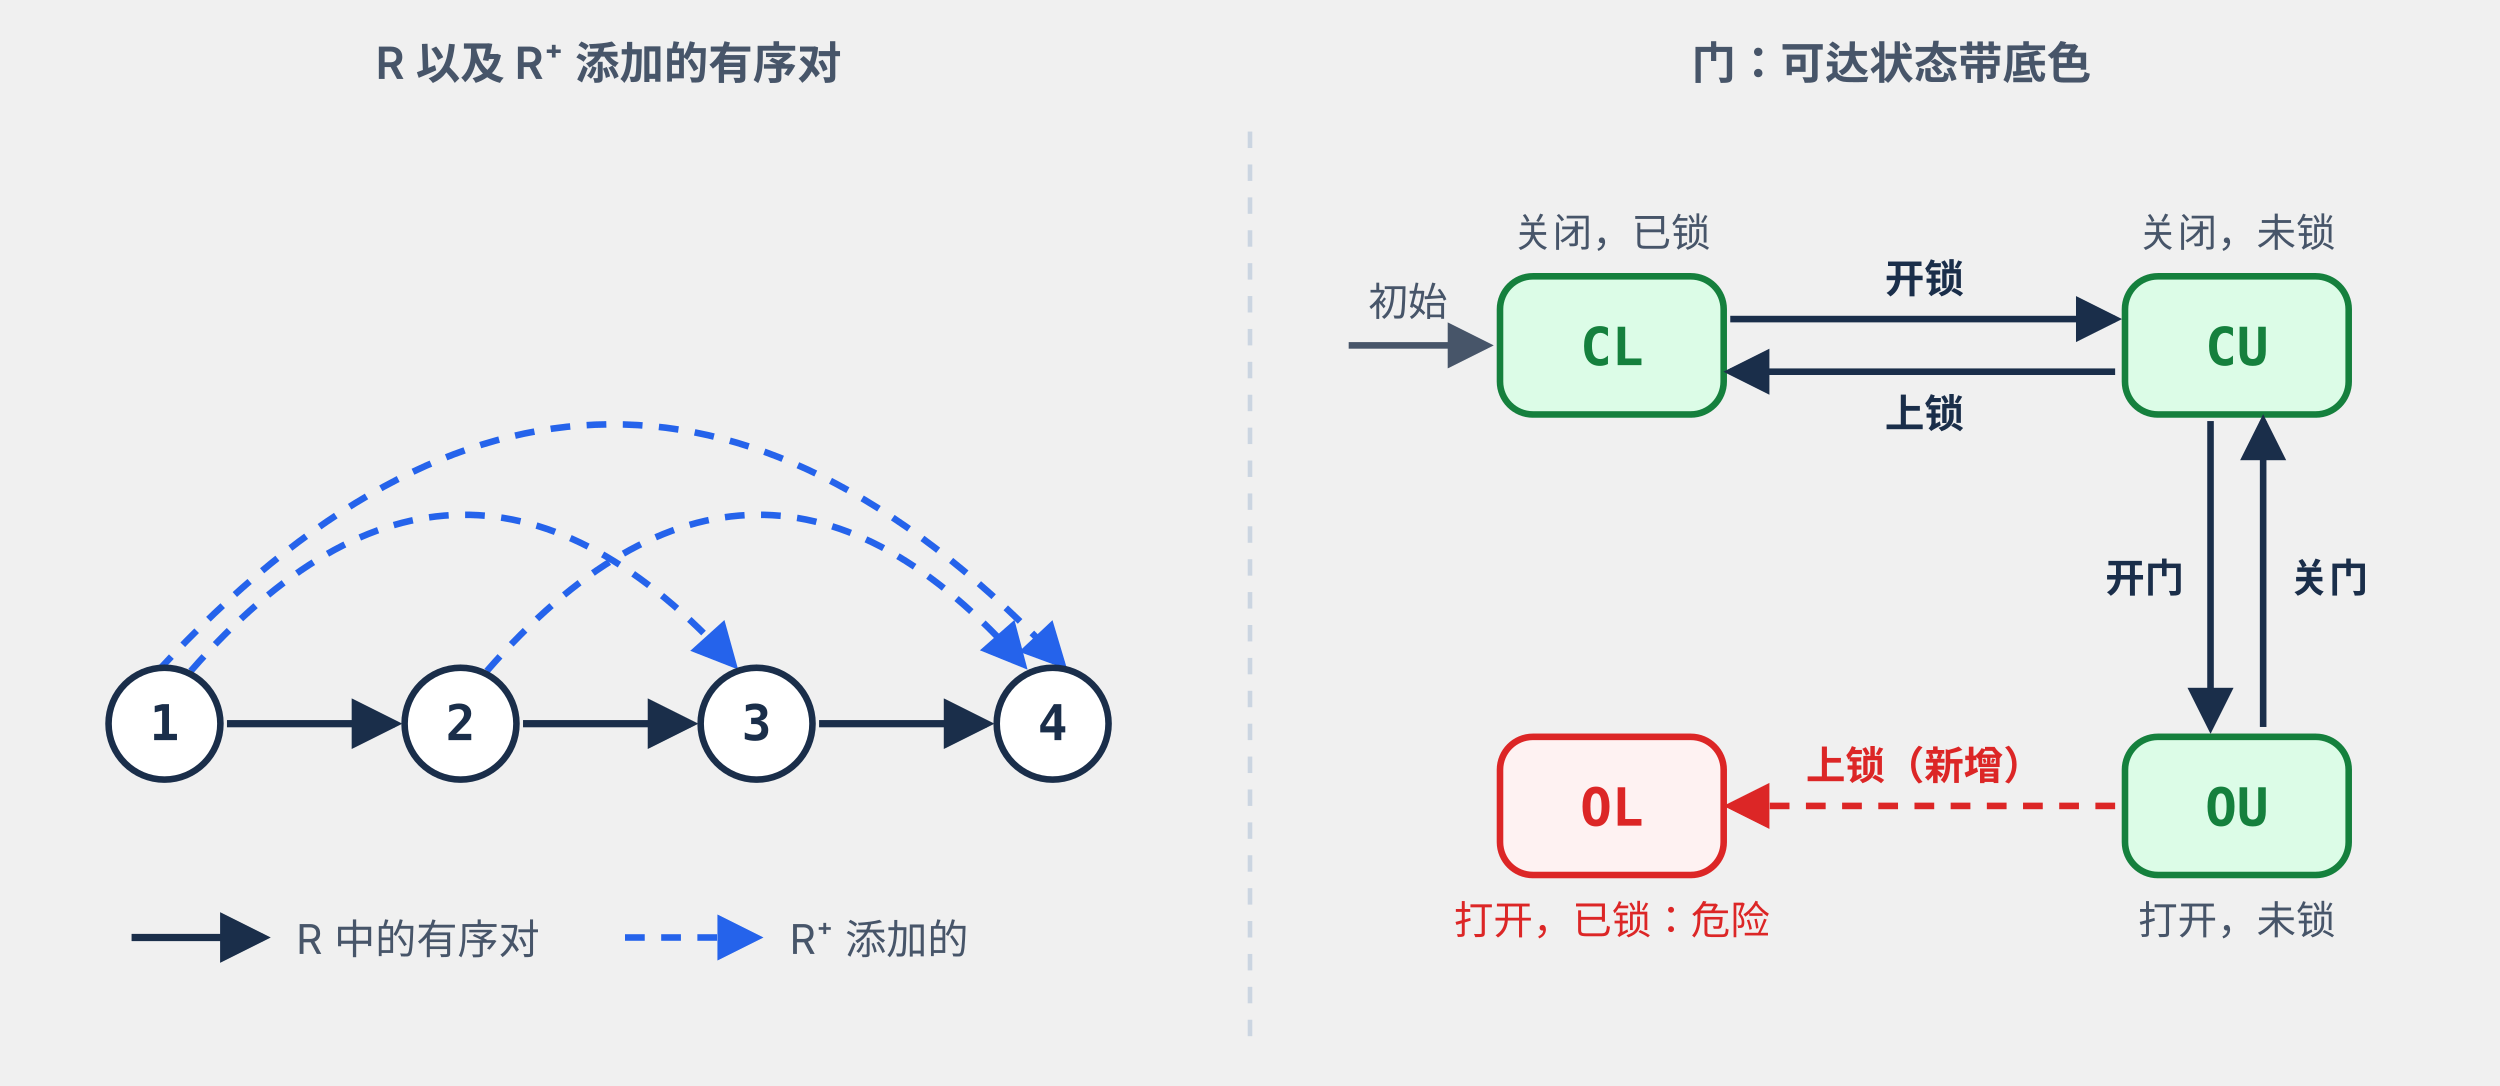
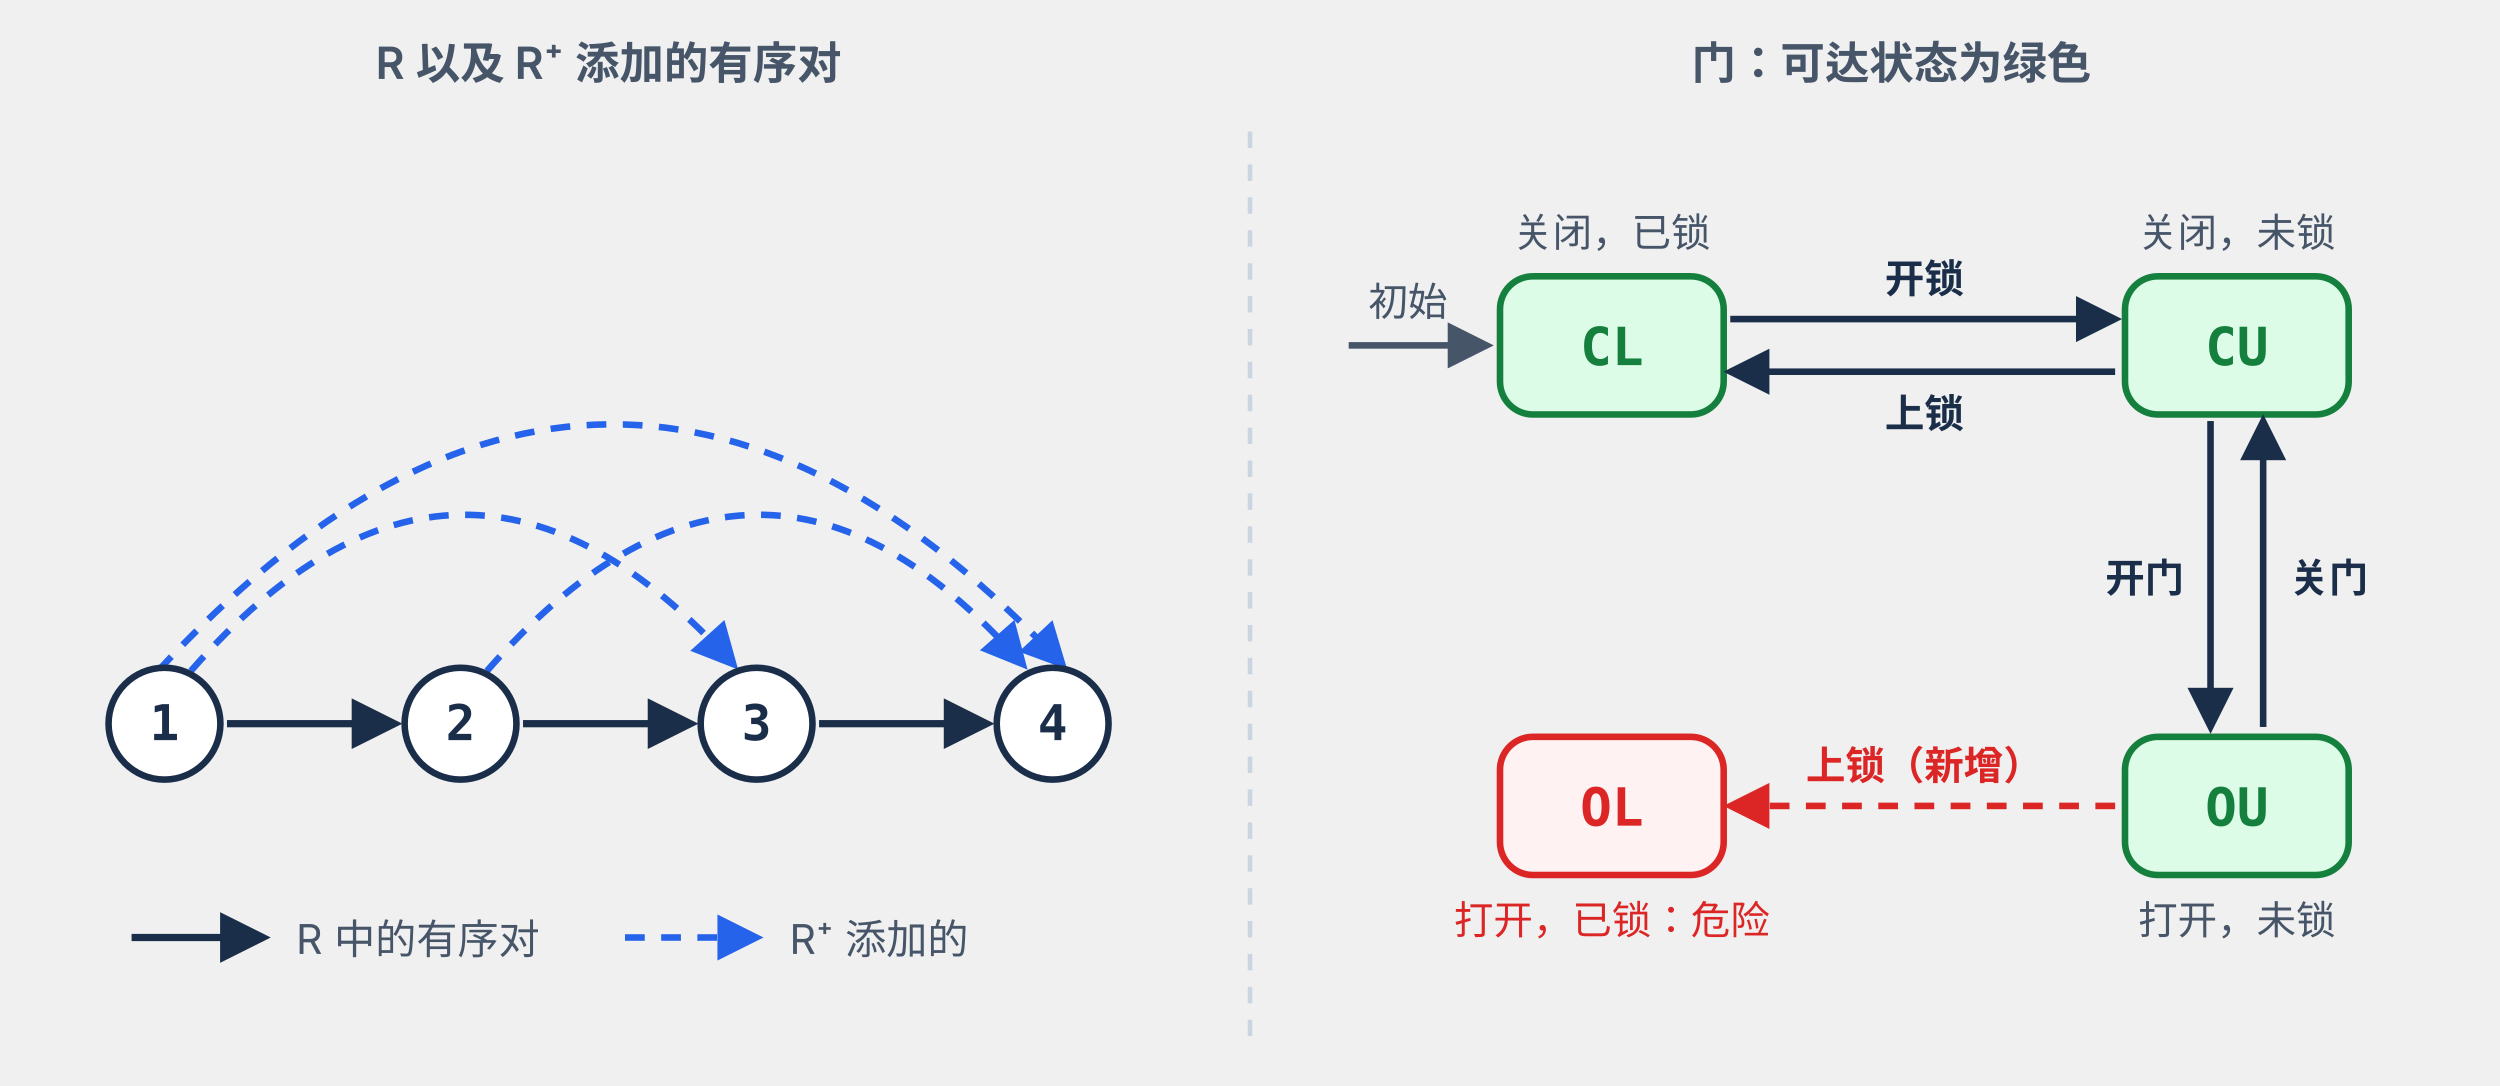
<svg xmlns="http://www.w3.org/2000/svg" viewBox="0 0 760 330" width="760" height="330" role="img">
  <defs>
    <marker id="ah-1A2E4A" viewBox="0 0 10 10" refX="8.5" refY="5" markerWidth="7" markerHeight="7" orient="auto-start-reverse">
      <path d="M0 0 10 5 0 10z" fill="#1A2E4A" />
    </marker>
    <marker id="ah-2563EB" viewBox="0 0 10 10" refX="8.5" refY="5" markerWidth="7" markerHeight="7" orient="auto-start-reverse">
      <path d="M0 0 10 5 0 10z" fill="#2563EB" />
    </marker>
    <marker id="ah-475569" viewBox="0 0 10 10" refX="8.5" refY="5" markerWidth="7" markerHeight="7" orient="auto-start-reverse">
      <path d="M0 0 10 5 0 10z" fill="#475569" />
    </marker>
    <marker id="ah-DC2626" viewBox="0 0 10 10" refX="8.5" refY="5" markerWidth="7" markerHeight="7" orient="auto-start-reverse">
      <path d="M0 0 10 5 0 10z" fill="#DC2626" />
    </marker>
  </defs>
  <text x="185" y="24" font-family="'DM Sans', system-ui, -apple-system, 'Segoe UI', 'PingFang SC', 'Hiragino Sans GB', 'Microsoft YaHei', 'Noto Sans SC', sans-serif" font-size="13.5" font-weight="600" fill="#475569" text-anchor="middle">R 以及 R⁺ 添加的有序对</text>
  <path d="M58 204 Q140.0 110 223 202" stroke="#2563EB" stroke-width="2" fill="none" stroke-dasharray="6 5" marker-end="url(#ah-2563EB)" />
  <path d="M148 204 Q230.0 110 311 202" stroke="#2563EB" stroke-width="2" fill="none" stroke-dasharray="6 5" marker-end="url(#ah-2563EB)" />
  <path d="M48 204 Q185.0 55 323 202" stroke="#2563EB" stroke-width="2" fill="none" stroke-dasharray="6 5" marker-end="url(#ah-2563EB)" />
  <line x1="69" y1="220" x2="120" y2="220" stroke="#1A2E4A" stroke-width="2.2" marker-end="url(#ah-1A2E4A)" />
  <line x1="159" y1="220" x2="210" y2="220" stroke="#1A2E4A" stroke-width="2.2" marker-end="url(#ah-1A2E4A)" />
  <line x1="249" y1="220" x2="300" y2="220" stroke="#1A2E4A" stroke-width="2.2" marker-end="url(#ah-1A2E4A)" />
  <circle cx="50" cy="220" r="17" fill="#FFFFFF" stroke="#1A2E4A" stroke-width="2" />
  <text x="50" y="225" font-family="'Isabelle DejaVu Sans Mono', 'DejaVu Sans Mono', Consolas, Menlo, 'PingFang SC', 'Microsoft YaHei', monospace" font-size="15" font-weight="700" fill="#1A2E4A" text-anchor="middle">1</text>
  <circle cx="140" cy="220" r="17" fill="#FFFFFF" stroke="#1A2E4A" stroke-width="2" />
  <text x="140" y="225" font-family="'Isabelle DejaVu Sans Mono', 'DejaVu Sans Mono', Consolas, Menlo, 'PingFang SC', 'Microsoft YaHei', monospace" font-size="15" font-weight="700" fill="#1A2E4A" text-anchor="middle">2</text>
  <circle cx="230" cy="220" r="17" fill="#FFFFFF" stroke="#1A2E4A" stroke-width="2" />
  <text x="230" y="225" font-family="'Isabelle DejaVu Sans Mono', 'DejaVu Sans Mono', Consolas, Menlo, 'PingFang SC', 'Microsoft YaHei', monospace" font-size="15" font-weight="700" fill="#1A2E4A" text-anchor="middle">3</text>
  <circle cx="320" cy="220" r="17" fill="#FFFFFF" stroke="#1A2E4A" stroke-width="2" />
  <text x="320" y="225" font-family="'Isabelle DejaVu Sans Mono', 'DejaVu Sans Mono', Consolas, Menlo, 'PingFang SC', 'Microsoft YaHei', monospace" font-size="15" font-weight="700" fill="#1A2E4A" text-anchor="middle">4</text>
  <line x1="40" y1="285" x2="80" y2="285" stroke="#1A2E4A" stroke-width="2.2" marker-end="url(#ah-1A2E4A)" />
  <text x="90" y="290" font-family="'DM Sans', system-ui, -apple-system, 'Segoe UI', 'PingFang SC', 'Hiragino Sans GB', 'Microsoft YaHei', 'Noto Sans SC', sans-serif" font-size="12.5" font-weight="400" fill="#475569" text-anchor="start">R 中的有序对</text>
  <line x1="190" y1="285" x2="230" y2="285" stroke="#2563EB" stroke-width="2" stroke-dasharray="6 5" marker-end="url(#ah-2563EB)" />
  <text x="240" y="290" font-family="'DM Sans', system-ui, -apple-system, 'Segoe UI', 'PingFang SC', 'Hiragino Sans GB', 'Microsoft YaHei', 'Noto Sans SC', sans-serif" font-size="12.5" font-weight="400" fill="#475569" text-anchor="start">R⁺ 添加的</text>
  <line x1="380" y1="40" x2="380" y2="320" stroke="#CBD5E1" stroke-width="1.4" stroke-dasharray="5 5" />
-   <text x="575" y="24" font-family="'DM Sans', system-ui, -apple-system, 'Segoe UI', 'PingFang SC', 'Hiragino Sans GB', 'Microsoft YaHei', 'Noto Sans SC', sans-serif" font-size="13.5" font-weight="600" fill="#475569" text-anchor="middle">门：可达状态带底色</text>
+   <text x="575" y="24" font-family="'DM Sans', system-ui, -apple-system, 'Segoe UI', 'PingFang SC', 'Hiragino Sans GB', 'Microsoft YaHei', 'Noto Sans SC', sans-serif" font-size="13.5" font-weight="600" fill="#475569" text-anchor="middle">门：可达状态为绿色</text>
  <rect x="456" y="84" width="68" height="42" rx="10" fill="#DCFCE7" stroke="#15803D" stroke-width="2" />
  <text x="490" y="111" font-family="'Isabelle DejaVu Sans Mono', 'DejaVu Sans Mono', Consolas, Menlo, 'PingFang SC', 'Microsoft YaHei', monospace" font-size="16" font-weight="700" fill="#15803D" text-anchor="middle">CL</text>
  <text x="490" y="75" font-family="'DM Sans', system-ui, -apple-system, 'Segoe UI', 'PingFang SC', 'Hiragino Sans GB', 'Microsoft YaHei', 'Noto Sans SC', sans-serif" font-size="12" font-weight="400" fill="#475569" text-anchor="middle">关闭，已锁</text>
  <rect x="646" y="84" width="68" height="42" rx="10" fill="#DCFCE7" stroke="#15803D" stroke-width="2" />
  <text x="680" y="111" font-family="'Isabelle DejaVu Sans Mono', 'DejaVu Sans Mono', Consolas, Menlo, 'PingFang SC', 'Microsoft YaHei', monospace" font-size="16" font-weight="700" fill="#15803D" text-anchor="middle">CU</text>
  <text x="680" y="75" font-family="'DM Sans', system-ui, -apple-system, 'Segoe UI', 'PingFang SC', 'Hiragino Sans GB', 'Microsoft YaHei', 'Noto Sans SC', sans-serif" font-size="12" font-weight="400" fill="#475569" text-anchor="middle">关闭，未锁</text>
  <rect x="646" y="224" width="68" height="42" rx="10" fill="#DCFCE7" stroke="#15803D" stroke-width="2" />
  <text x="680" y="251" font-family="'Isabelle DejaVu Sans Mono', 'DejaVu Sans Mono', Consolas, Menlo, 'PingFang SC', 'Microsoft YaHei', monospace" font-size="16" font-weight="700" fill="#15803D" text-anchor="middle">OU</text>
  <text x="680" y="284" font-family="'DM Sans', system-ui, -apple-system, 'Segoe UI', 'PingFang SC', 'Hiragino Sans GB', 'Microsoft YaHei', 'Noto Sans SC', sans-serif" font-size="12" font-weight="400" fill="#475569" text-anchor="middle">打开，未锁</text>
  <rect x="456" y="224" width="68" height="42" rx="10" fill="#FEF2F2" stroke="#DC2626" stroke-width="2" />
  <text x="490" y="251" font-family="'Isabelle DejaVu Sans Mono', 'DejaVu Sans Mono', Consolas, Menlo, 'PingFang SC', 'Microsoft YaHei', monospace" font-size="16" font-weight="700" fill="#DC2626" text-anchor="middle">OL</text>
  <text x="490" y="284" font-family="'DM Sans', system-ui, -apple-system, 'Segoe UI', 'PingFang SC', 'Hiragino Sans GB', 'Microsoft YaHei', 'Noto Sans SC', sans-serif" font-size="12" font-weight="400" fill="#DC2626" text-anchor="middle">打开，已锁：危险</text>
  <line x1="410" y1="105" x2="452" y2="105" stroke="#475569" stroke-width="2" marker-end="url(#ah-475569)" />
  <text x="428" y="96" font-family="'DM Sans', system-ui, -apple-system, 'Segoe UI', 'PingFang SC', 'Hiragino Sans GB', 'Microsoft YaHei', 'Noto Sans SC', sans-serif" font-size="12" font-weight="400" fill="#475569" text-anchor="middle">初始</text>
  <line x1="526" y1="97" x2="643" y2="97" stroke="#1A2E4A" stroke-width="2" marker-end="url(#ah-1A2E4A)" />
  <text x="585" y="89" font-family="'DM Sans', system-ui, -apple-system, 'Segoe UI', 'PingFang SC', 'Hiragino Sans GB', 'Microsoft YaHei', 'Noto Sans SC', sans-serif" font-size="12" font-weight="600" fill="#1A2E4A" text-anchor="middle">开锁</text>
  <line x1="643" y1="113" x2="526" y2="113" stroke="#1A2E4A" stroke-width="2" marker-end="url(#ah-1A2E4A)" />
  <text x="585" y="130" font-family="'DM Sans', system-ui, -apple-system, 'Segoe UI', 'PingFang SC', 'Hiragino Sans GB', 'Microsoft YaHei', 'Noto Sans SC', sans-serif" font-size="12" font-weight="600" fill="#1A2E4A" text-anchor="middle">上锁</text>
  <line x1="672" y1="128" x2="672" y2="221" stroke="#1A2E4A" stroke-width="2" marker-end="url(#ah-1A2E4A)" />
  <text x="664" y="180" font-family="'DM Sans', system-ui, -apple-system, 'Segoe UI', 'PingFang SC', 'Hiragino Sans GB', 'Microsoft YaHei', 'Noto Sans SC', sans-serif" font-size="12" font-weight="600" fill="#1A2E4A" text-anchor="end">开门</text>
  <line x1="688" y1="221" x2="688" y2="128" stroke="#1A2E4A" stroke-width="2" marker-end="url(#ah-1A2E4A)" />
  <text x="696" y="180" font-family="'DM Sans', system-ui, -apple-system, 'Segoe UI', 'PingFang SC', 'Hiragino Sans GB', 'Microsoft YaHei', 'Noto Sans SC', sans-serif" font-size="12" font-weight="600" fill="#1A2E4A" text-anchor="start">关门</text>
  <line x1="643" y1="245" x2="526" y2="245" stroke="#DC2626" stroke-width="2" stroke-dasharray="6 5" marker-end="url(#ah-DC2626)" />
  <text x="585" y="237" font-family="'DM Sans', system-ui, -apple-system, 'Segoe UI', 'PingFang SC', 'Hiragino Sans GB', 'Microsoft YaHei', 'Noto Sans SC', sans-serif" font-size="12" font-weight="600" fill="#DC2626" text-anchor="middle">上锁（新增）</text>
</svg>
